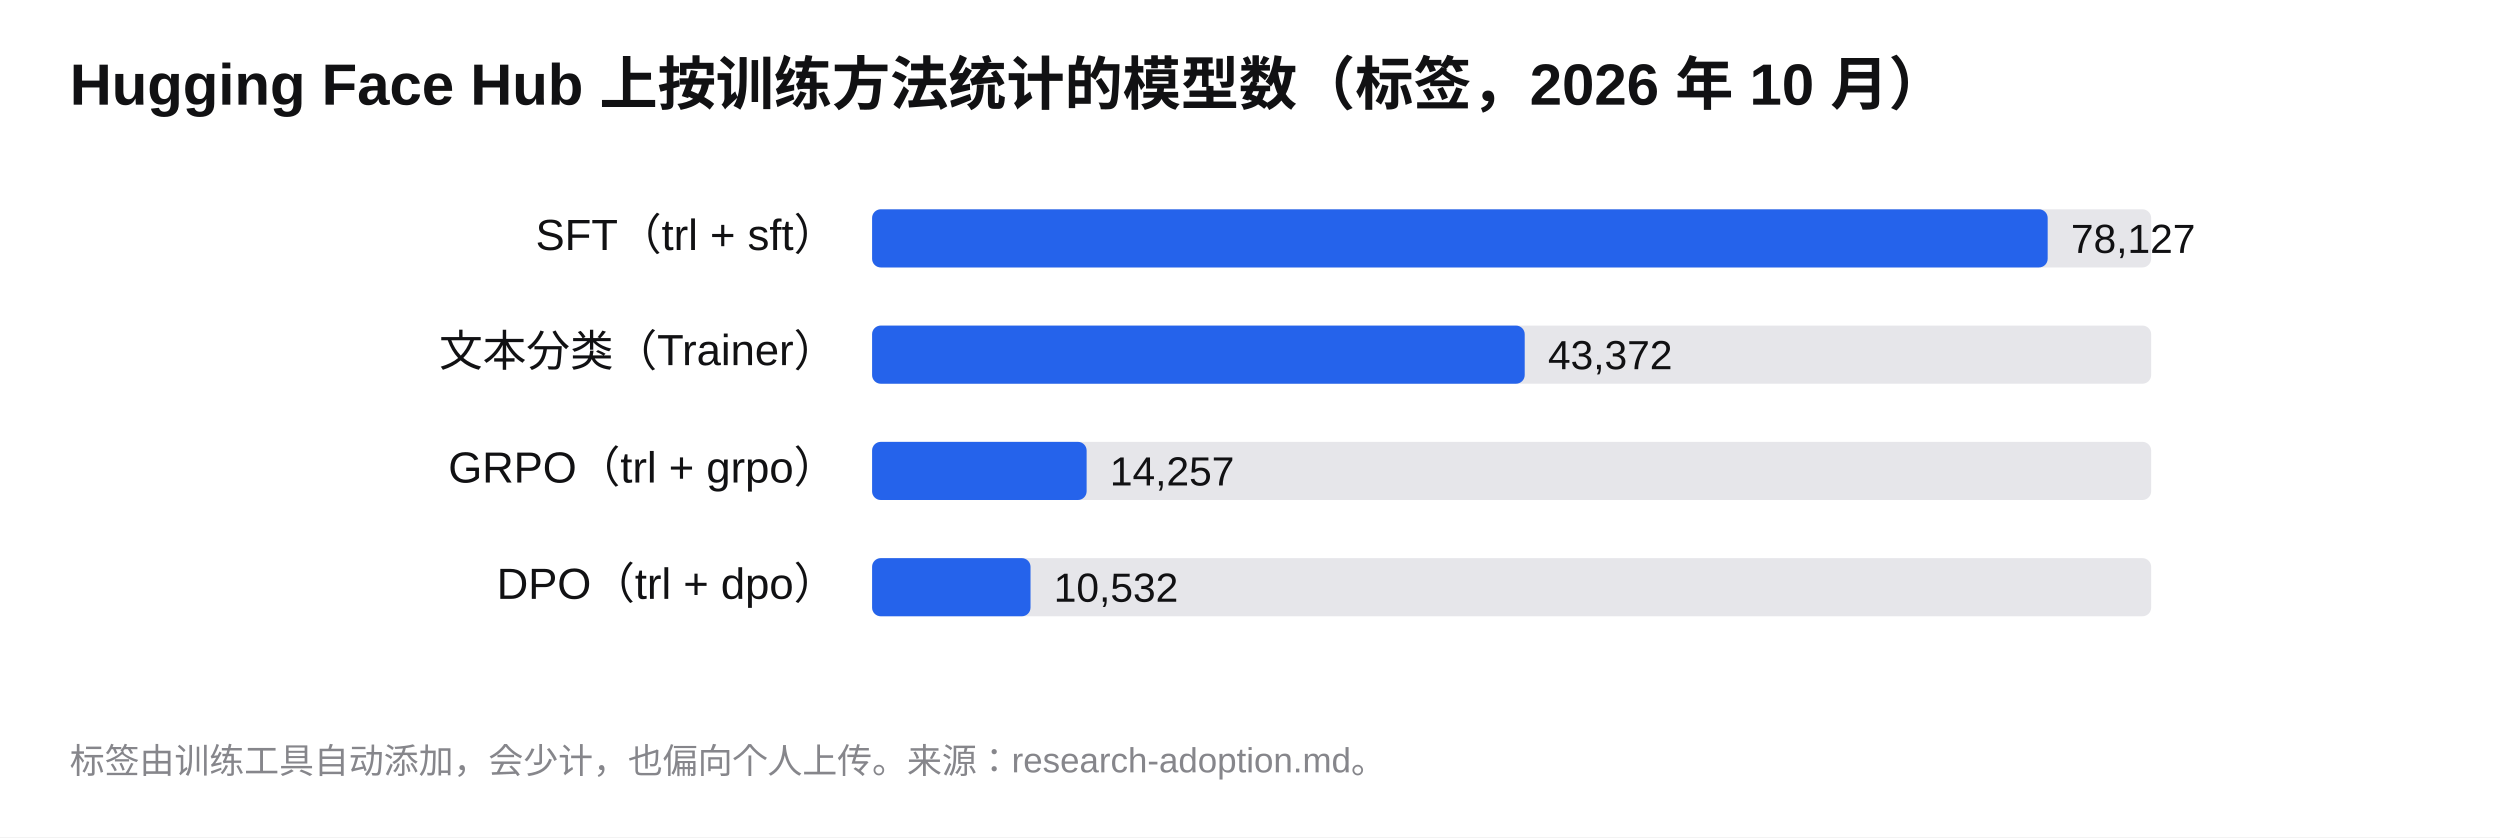
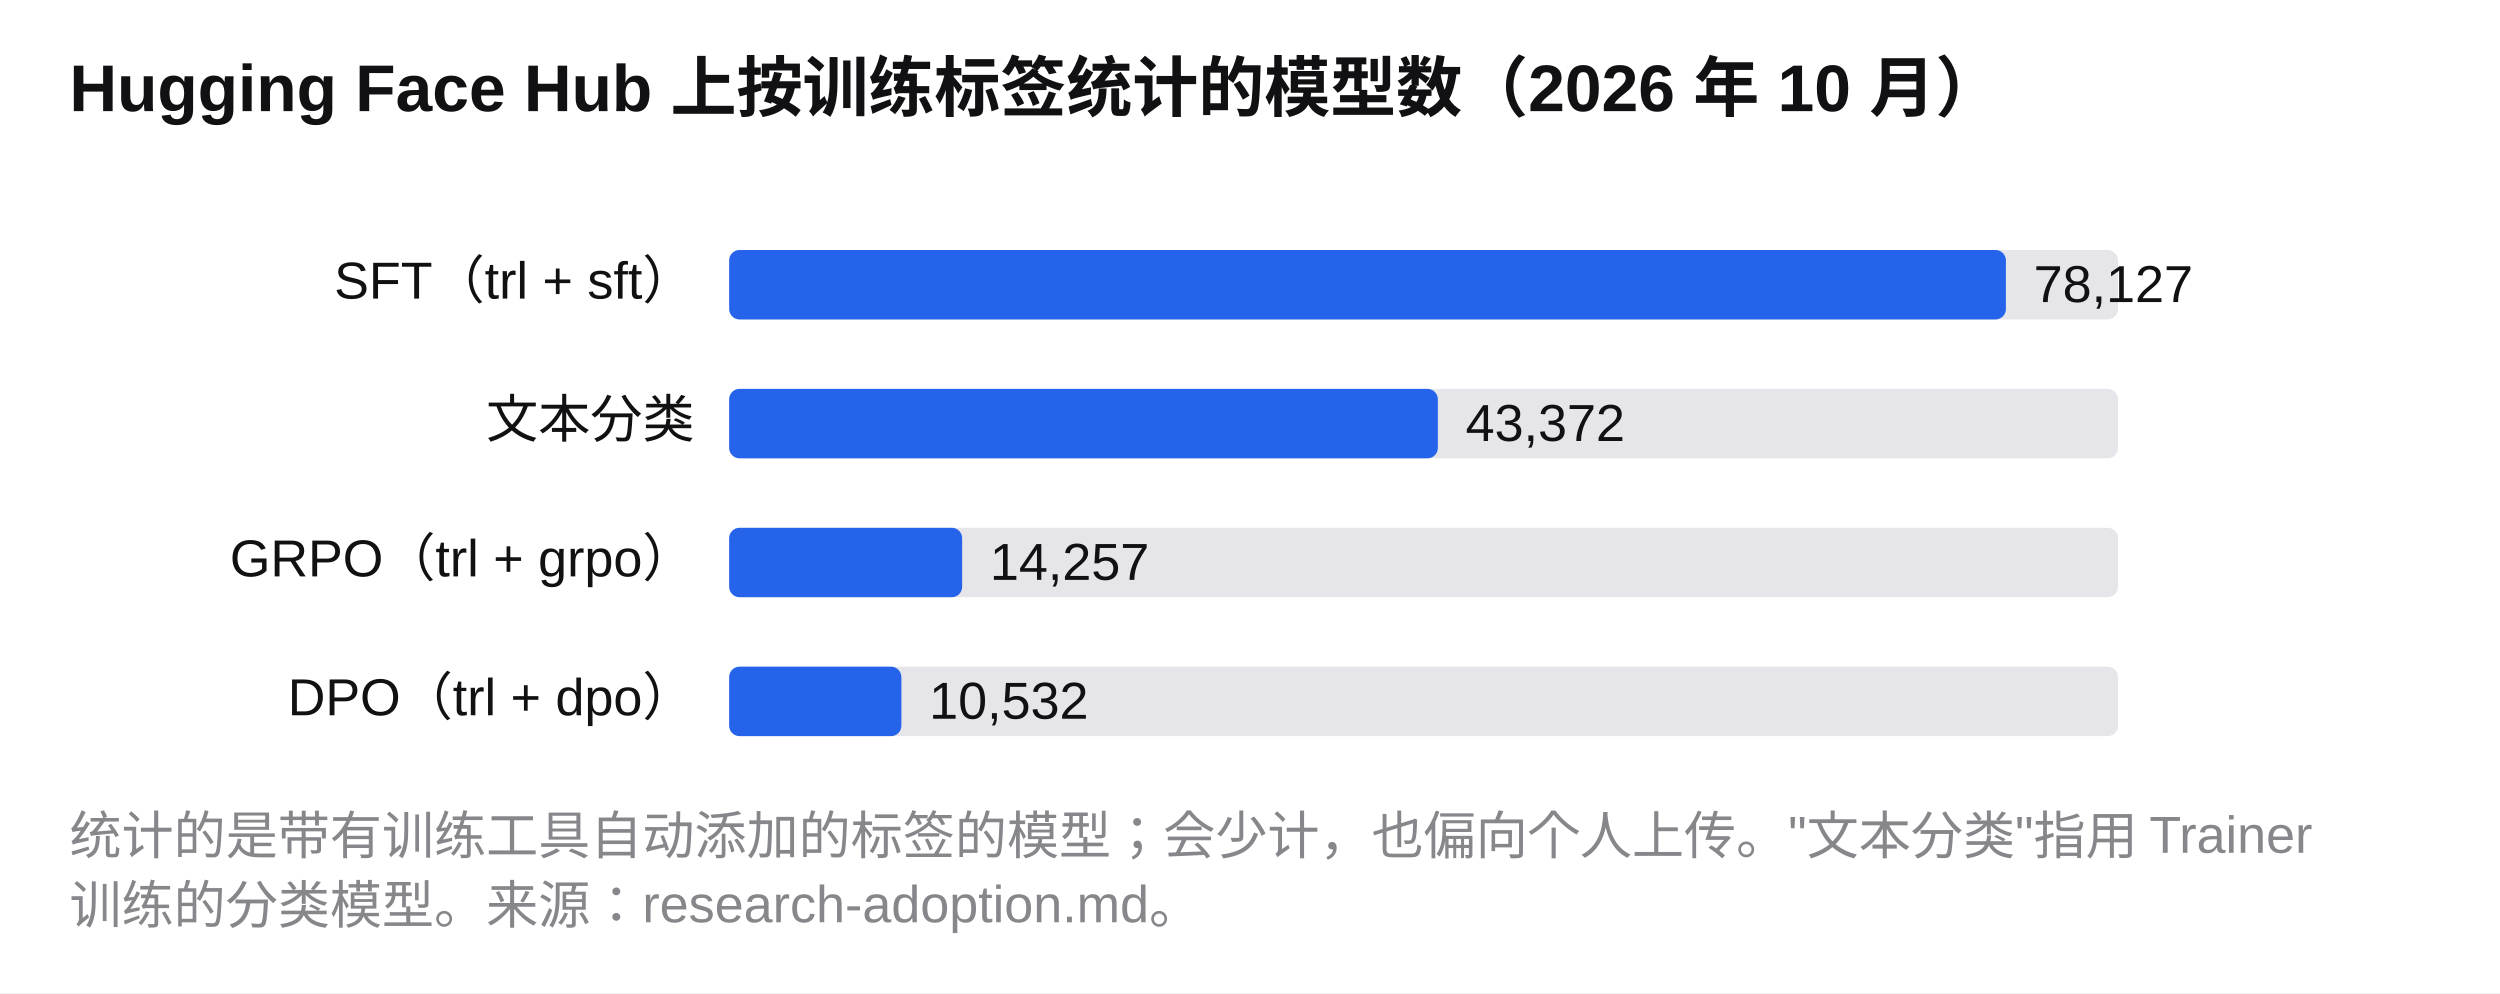
- <svg xmlns="http://www.w3.org/2000/svg" viewBox="0 0 860 288" width="860" height="288" font-family="-apple-system, 'PingFang SC', 'Noto Sans SC', 'Helvetica Neue', Arial, sans-serif">
-   <rect width="860" height="288" fill="#FFFFFF" />
-   <text x="24.0" y="36.0" font-size="20" fill="#111113" text-anchor="start" font-weight="600">Hugging Face Hub 上按训练方法统计的模型数（标签，2026 年 10 月）</text>
-   <text x="288.0" y="86.0" font-size="15" fill="#111113" text-anchor="end" font-weight="400">SFT（trl + sft）</text>
-   <rect x="300.0" y="72.0" width="440.0" height="20.0" rx="3" fill="#E6E6EA" fill-opacity="1" stroke="none" stroke-width="0" />
-   <rect x="300.0" y="72.0" width="404.4" height="20.0" rx="3" fill="#2563EB" fill-opacity="1" stroke="none" stroke-width="0" />
-   <text x="712.4" y="87.0" font-size="14" fill="#111113" text-anchor="start" font-weight="400">78,127</text>
-   <text x="288.0" y="126.0" font-size="15" fill="#111113" text-anchor="end" font-weight="400">文本分类（Trainer）</text>
-   <rect x="300.0" y="112.0" width="440.0" height="20.0" rx="3" fill="#E6E6EA" fill-opacity="1" stroke="none" stroke-width="0" />
-   <rect x="300.0" y="112.0" width="224.5" height="20.0" rx="3" fill="#2563EB" fill-opacity="1" stroke="none" stroke-width="0" />
-   <text x="532.5" y="127.0" font-size="14" fill="#111113" text-anchor="start" font-weight="400">43,372</text>
-   <text x="288.0" y="166.0" font-size="15" fill="#111113" text-anchor="end" font-weight="400">GRPO（trl + grpo）</text>
-   <rect x="300.0" y="152.0" width="440.0" height="20.0" rx="3" fill="#E6E6EA" fill-opacity="1" stroke="none" stroke-width="0" />
-   <rect x="300.0" y="152.0" width="73.8" height="20.0" rx="3" fill="#2563EB" fill-opacity="1" stroke="none" stroke-width="0" />
-   <text x="381.8" y="167.0" font-size="14" fill="#111113" text-anchor="start" font-weight="400">14,257</text>
-   <text x="288.0" y="206.0" font-size="15" fill="#111113" text-anchor="end" font-weight="400">DPO（trl + dpo）</text>
-   <rect x="300.0" y="192.0" width="440.0" height="20.0" rx="3" fill="#E6E6EA" fill-opacity="1" stroke="none" stroke-width="0" />
-   <rect x="300.0" y="192.0" width="54.5" height="20.0" rx="3" fill="#2563EB" fill-opacity="1" stroke="none" stroke-width="0" />
-   <text x="362.5" y="207.0" font-size="14" fill="#111113" text-anchor="start" font-weight="400">10,532</text>
-   <text x="24.0" y="266.0" font-size="12" fill="#86868B" text-anchor="start" font-weight="400">标签由训练工具自动添加，会少计，也偏向个人上传。来源：research-adoption.md。</text>
+ <svg xmlns="http://www.w3.org/2000/svg" viewBox="0 0 720 286" width="720" height="286" font-family="-apple-system, 'PingFang SC', 'Noto Sans SC', 'Helvetica Neue', Arial, sans-serif">
+   <rect width="720" height="286" fill="#FFFFFF" />
+   <text x="20.0" y="32.0" font-size="19" fill="#111113" text-anchor="start" font-weight="600">Hugging Face Hub 上按训练标签统计的模型数（2026 年 10 月）</text>
+   <text x="200.0" y="86.0" font-size="15" fill="#111113" text-anchor="end" font-weight="400">SFT（trl + sft）</text>
+   <rect x="210.0" y="72.0" width="400.0" height="20.0" rx="3" fill="#E6E6EA" fill-opacity="1" stroke="none" stroke-width="0" />
+   <rect x="210.0" y="72.0" width="367.7" height="20.0" rx="3" fill="#2563EB" fill-opacity="1" stroke="none" stroke-width="0" />
+   <text x="585.7" y="87.0" font-size="15" fill="#111113" text-anchor="start" font-weight="400">78,127</text>
+   <text x="200.0" y="126.0" font-size="15" fill="#111113" text-anchor="end" font-weight="400">文本分类</text>
+   <rect x="210.0" y="112.0" width="400.0" height="20.0" rx="3" fill="#E6E6EA" fill-opacity="1" stroke="none" stroke-width="0" />
+   <rect x="210.0" y="112.0" width="204.1" height="20.0" rx="3" fill="#2563EB" fill-opacity="1" stroke="none" stroke-width="0" />
+   <text x="422.1" y="127.0" font-size="15" fill="#111113" text-anchor="start" font-weight="400">43,372</text>
+   <text x="200.0" y="166.0" font-size="15" fill="#111113" text-anchor="end" font-weight="400">GRPO（trl + grpo）</text>
+   <rect x="210.0" y="152.0" width="400.0" height="20.0" rx="3" fill="#E6E6EA" fill-opacity="1" stroke="none" stroke-width="0" />
+   <rect x="210.0" y="152.0" width="67.1" height="20.0" rx="3" fill="#2563EB" fill-opacity="1" stroke="none" stroke-width="0" />
+   <text x="285.1" y="167.0" font-size="15" fill="#111113" text-anchor="start" font-weight="400">14,257</text>
+   <text x="200.0" y="206.0" font-size="15" fill="#111113" text-anchor="end" font-weight="400">DPO（trl + dpo）</text>
+   <rect x="210.0" y="192.0" width="400.0" height="20.0" rx="3" fill="#E6E6EA" fill-opacity="1" stroke="none" stroke-width="0" />
+   <rect x="210.0" y="192.0" width="49.6" height="20.0" rx="3" fill="#2563EB" fill-opacity="1" stroke="none" stroke-width="0" />
+   <text x="267.6" y="207.0" font-size="15" fill="#111113" text-anchor="start" font-weight="400">10,532</text>
+   <text x="20.0" y="246.0" font-size="15" fill="#86868B" text-anchor="start" font-weight="400">统计的是带有训练工具自动添加的标签的模型；会少计，也偏向个人上传。"文本分类"指用 Trainer</text>
+   <text x="20.0" y="266.0" font-size="15" fill="#86868B" text-anchor="start" font-weight="400">训练的分类模型。来源：research-adoption.md。</text>
</svg>
